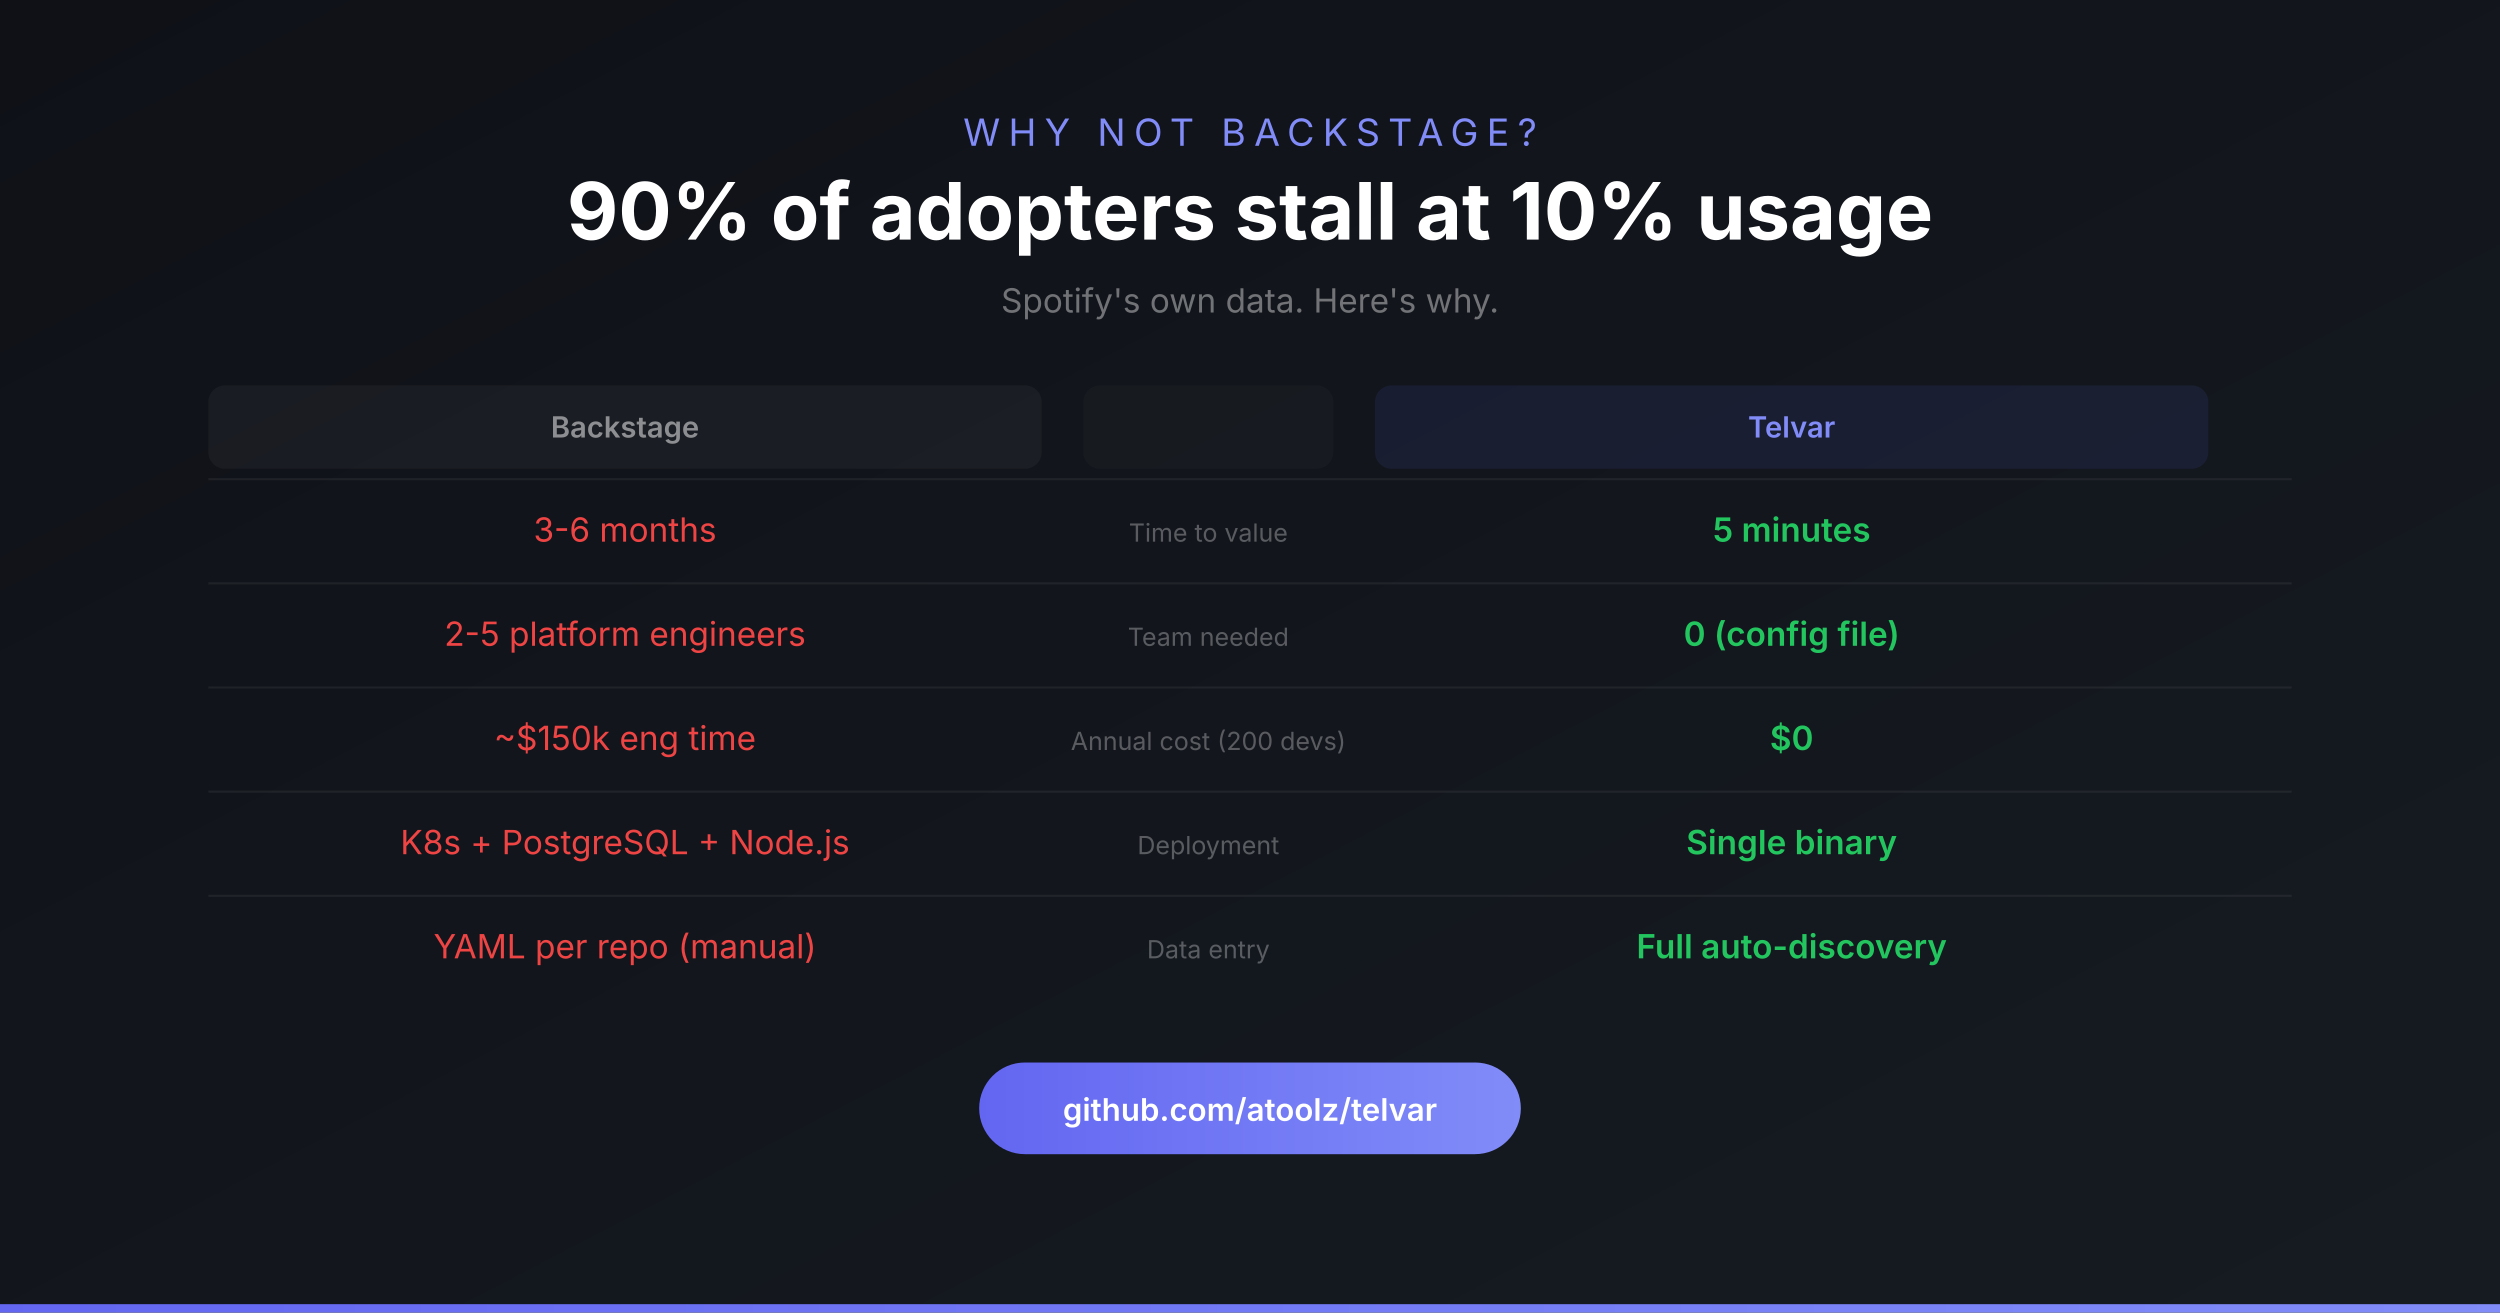
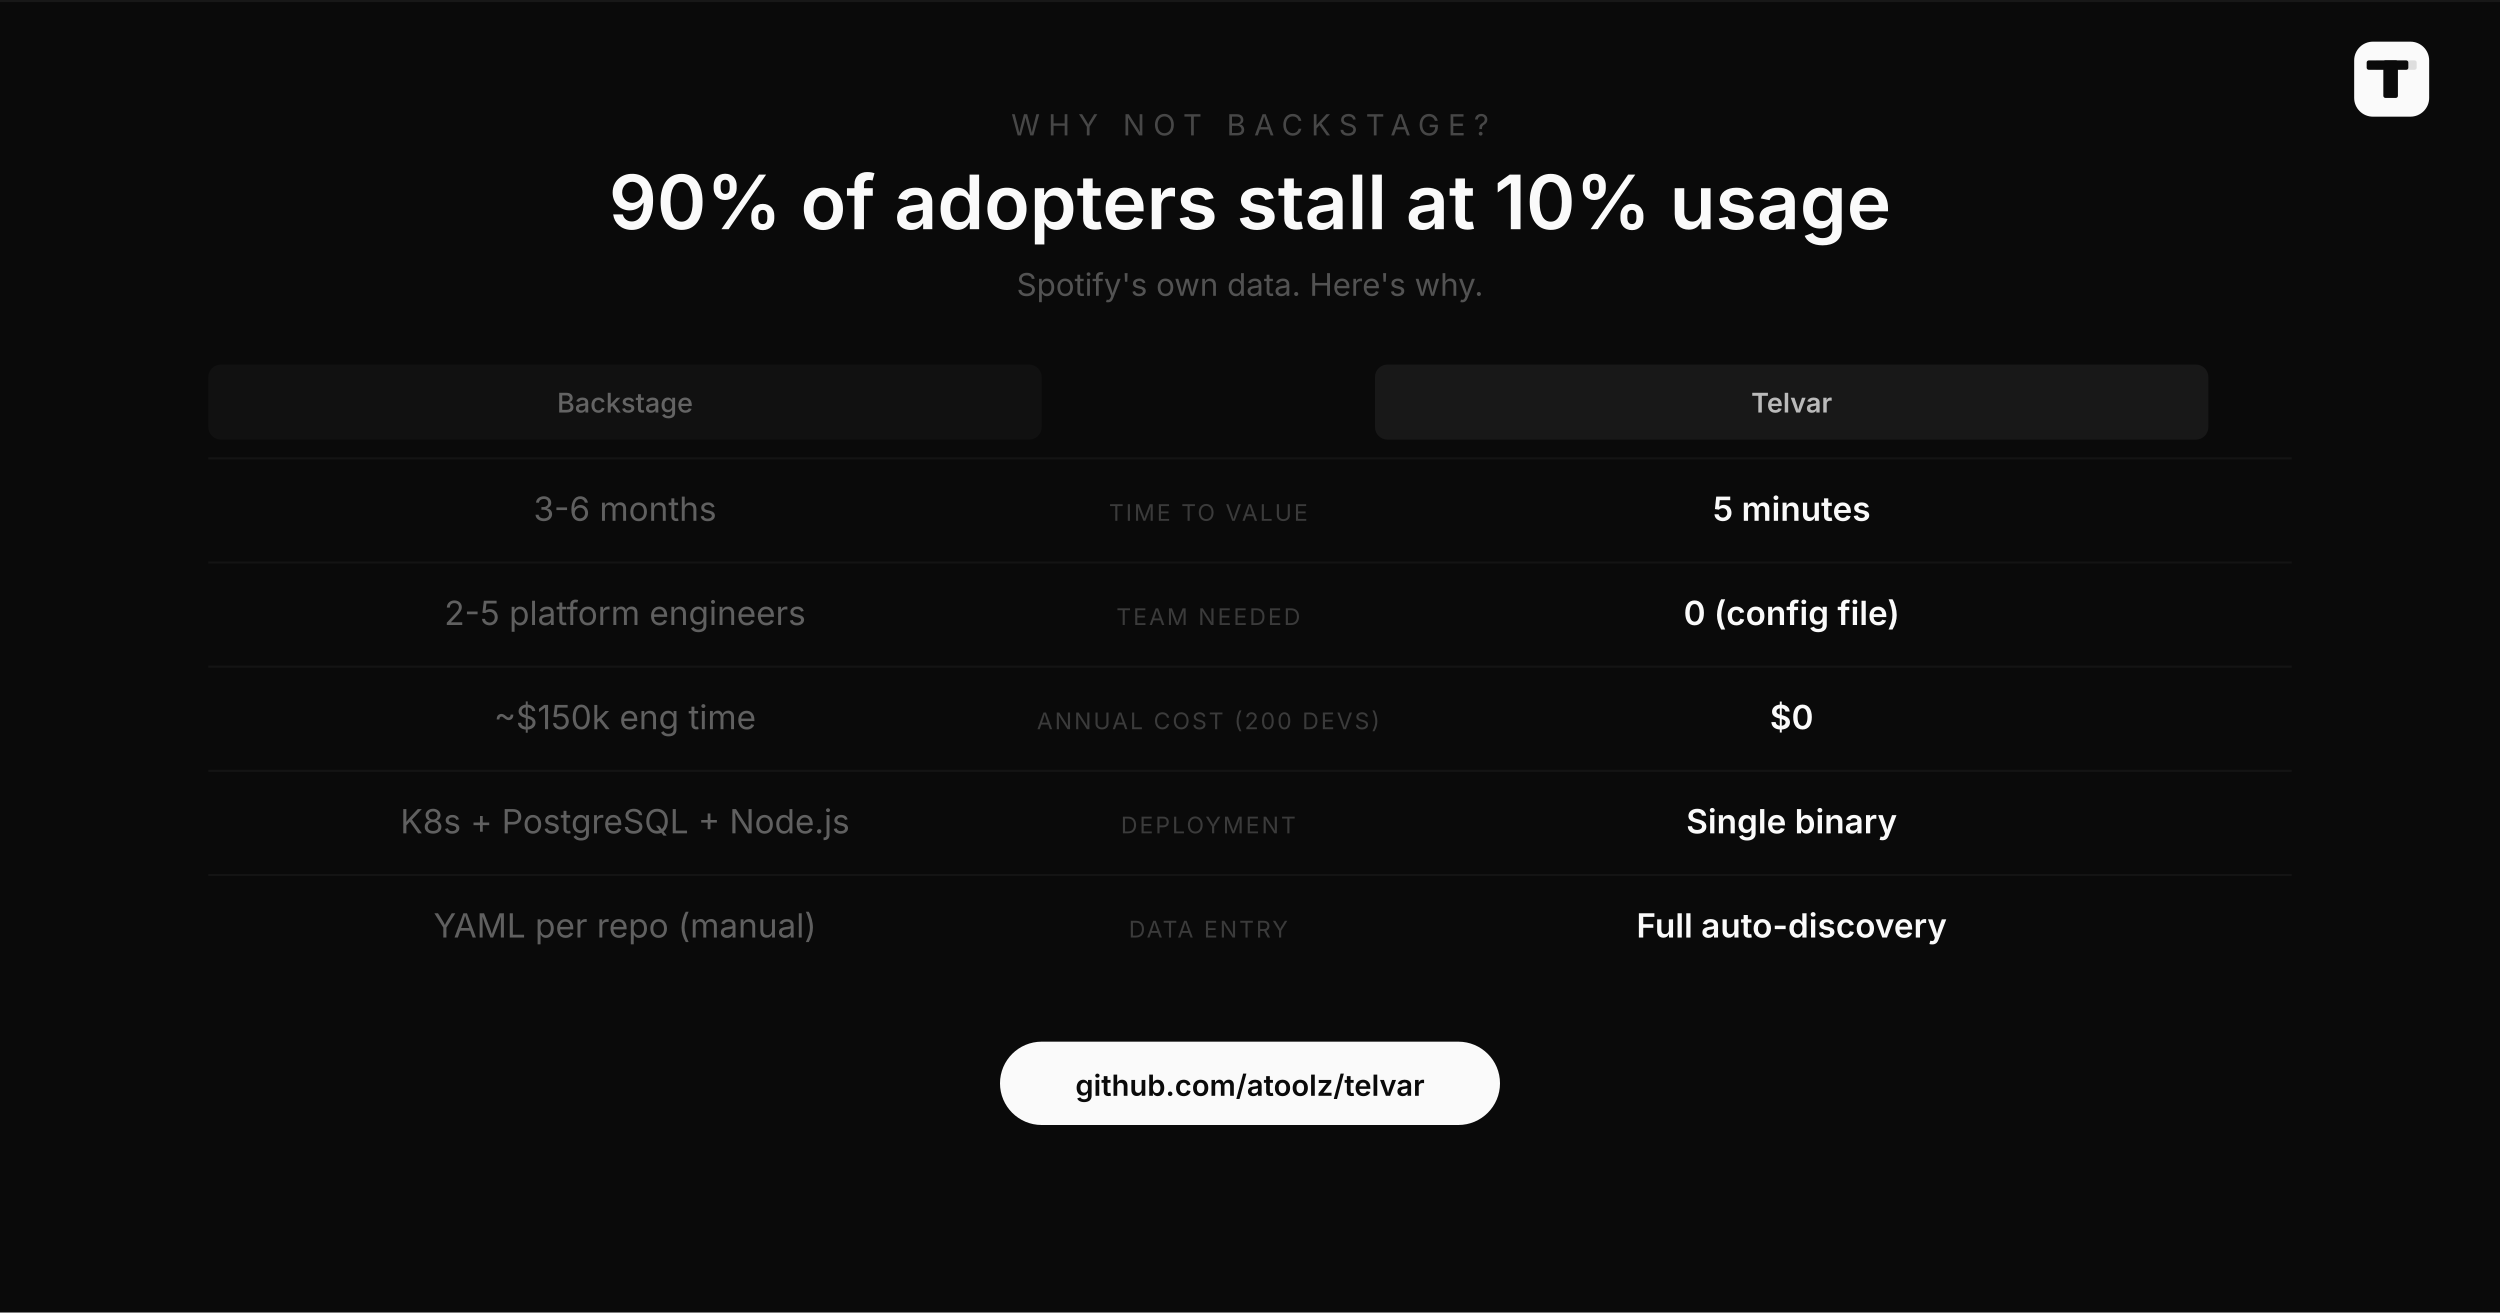
<svg xmlns="http://www.w3.org/2000/svg" width="1200" height="630" viewBox="0 0 1200 630">
-   <defs>
-     <linearGradient id="bg" x1="0%" y1="0%" x2="100%" y2="100%">
-       <stop offset="0%" style="stop-color:#0f1117" />
-       <stop offset="100%" style="stop-color:#161b22" />
-     </linearGradient>
-     <linearGradient id="accent" x1="0%" y1="0%" x2="100%" y2="0%">
-       <stop offset="0%" style="stop-color:#6366f1" />
-       <stop offset="100%" style="stop-color:#818cf8" />
-     </linearGradient>
-   </defs>
-   <rect width="1200" height="630" fill="url(#bg)" />
-   <text x="600" y="70" text-anchor="middle" font-family="-apple-system,sans-serif" font-size="18" fill="#818cf8" letter-spacing="4">WHY NOT BACKSTAGE?</text>
-   <text x="600" y="115" text-anchor="middle" font-family="-apple-system,sans-serif" font-size="38" font-weight="700" fill="white">90% of adopters stall at 10% usage</text>
-   <text x="600" y="150" text-anchor="middle" font-family="-apple-system,sans-serif" font-size="16" fill="rgba(255,255,255,0.4)">Spotify's own data. Here's why.</text>
-   <rect x="100" y="185" width="400" height="40" rx="8" fill="rgba(255,255,255,0.04)" />
-   <text x="300" y="210" text-anchor="middle" font-family="-apple-system,sans-serif" font-size="14" font-weight="600" fill="rgba(255,255,255,0.5)">Backstage</text>
-   <rect x="520" y="185" width="120" height="40" rx="8" fill="rgba(255,255,255,0.02)" />
-   <rect x="660" y="185" width="400" height="40" rx="8" fill="rgba(99,102,241,0.1)" />
-   <text x="860" y="210" text-anchor="middle" font-family="-apple-system,sans-serif" font-size="14" font-weight="600" fill="#818cf8">Telvar</text>
-   <text x="580" y="260" text-anchor="middle" font-family="-apple-system,sans-serif" font-size="12" fill="rgba(255,255,255,0.3)">Time to value</text>
-   <text x="300" y="260" text-anchor="middle" font-family="-apple-system,sans-serif" font-size="16" fill="#ef4444">3-6 months</text>
-   <text x="860" y="260" text-anchor="middle" font-family="-apple-system,sans-serif" font-size="16" font-weight="600" fill="#22c55e">5 minutes</text>
-   <text x="580" y="310" text-anchor="middle" font-family="-apple-system,sans-serif" font-size="12" fill="rgba(255,255,255,0.3)">Team needed</text>
-   <text x="300" y="310" text-anchor="middle" font-family="-apple-system,sans-serif" font-size="16" fill="#ef4444">2-5 platform engineers</text>
-   <text x="860" y="310" text-anchor="middle" font-family="-apple-system,sans-serif" font-size="16" font-weight="600" fill="#22c55e">0 (config file)</text>
-   <text x="580" y="360" text-anchor="middle" font-family="-apple-system,sans-serif" font-size="12" fill="rgba(255,255,255,0.3)">Annual cost (200 devs)</text>
-   <text x="300" y="360" text-anchor="middle" font-family="-apple-system,sans-serif" font-size="16" fill="#ef4444">~$150k eng time</text>
-   <text x="860" y="360" text-anchor="middle" font-family="-apple-system,sans-serif" font-size="16" font-weight="600" fill="#22c55e">$0</text>
-   <text x="580" y="410" text-anchor="middle" font-family="-apple-system,sans-serif" font-size="12" fill="rgba(255,255,255,0.3)">Deployment</text>
-   <text x="300" y="410" text-anchor="middle" font-family="-apple-system,sans-serif" font-size="16" fill="#ef4444">K8s + PostgreSQL + Node.js</text>
-   <text x="860" y="410" text-anchor="middle" font-family="-apple-system,sans-serif" font-size="16" font-weight="600" fill="#22c55e">Single binary</text>
-   <text x="580" y="460" text-anchor="middle" font-family="-apple-system,sans-serif" font-size="12" fill="rgba(255,255,255,0.3)">Data entry</text>
-   <text x="300" y="460" text-anchor="middle" font-family="-apple-system,sans-serif" font-size="16" fill="#ef4444">YAML per repo (manual)</text>
-   <text x="860" y="460" text-anchor="middle" font-family="-apple-system,sans-serif" font-size="16" font-weight="600" fill="#22c55e">Full auto-discovery</text>
-   <line x1="100" y1="230" x2="1100" y2="230" stroke="rgba(255,255,255,0.06)" stroke-width="1" />
-   <line x1="100" y1="280" x2="1100" y2="280" stroke="rgba(255,255,255,0.06)" stroke-width="1" />
-   <line x1="100" y1="330" x2="1100" y2="330" stroke="rgba(255,255,255,0.06)" stroke-width="1" />
-   <line x1="100" y1="380" x2="1100" y2="380" stroke="rgba(255,255,255,0.06)" stroke-width="1" />
-   <line x1="100" y1="430" x2="1100" y2="430" stroke="rgba(255,255,255,0.06)" stroke-width="1" />
-   <g transform="translate(470, 510)">
-     <rect width="260" height="44" rx="22" fill="url(#accent)" />
-     <text x="130" y="28" text-anchor="middle" font-family="-apple-system,sans-serif" font-size="15" font-weight="600" fill="white">github.com/atoolz/telvar</text>
+   <rect width="1200" height="630" fill="#0a0a0a" />
+   <text x="600" y="65" text-anchor="middle" font-family="-apple-system,sans-serif" font-size="14" fill="rgba(255,255,255,0.25)" letter-spacing="4">WHY NOT BACKSTAGE?</text>
+   <text x="600" y="110" text-anchor="middle" font-family="-apple-system,BlinkMacSystemFont,'SF Pro Display',sans-serif" font-size="36" font-weight="600" fill="#fafafa">90% of adopters stall at 10% usage</text>
+   <text x="600" y="142" text-anchor="middle" font-family="-apple-system,sans-serif" font-size="15" fill="rgba(255,255,255,0.3)">Spotify's own data. Here's why.</text>
+   <rect x="100" y="175" width="400" height="36" rx="6" fill="rgba(255,255,255,0.03)" />
+   <text x="300" y="198" text-anchor="middle" font-family="-apple-system,sans-serif" font-size="13" font-weight="500" fill="rgba(255,255,255,0.35)">Backstage</text>
+   <rect x="520" y="175" width="120" height="36" rx="0" fill="transparent" />
+   <rect x="660" y="175" width="400" height="36" rx="6" fill="rgba(255,255,255,0.06)" />
+   <text x="860" y="198" text-anchor="middle" font-family="-apple-system,sans-serif" font-size="13" font-weight="600" fill="rgba(255,255,255,0.7)">Telvar</text>
+   <text x="580" y="250" text-anchor="middle" font-family="-apple-system,sans-serif" font-size="11" fill="rgba(255,255,255,0.2)" letter-spacing="1">TIME TO VALUE</text>
+   <text x="300" y="250" text-anchor="middle" font-family="-apple-system,sans-serif" font-size="16" fill="rgba(255,255,255,0.35)">3-6 months</text>
+   <text x="860" y="250" text-anchor="middle" font-family="-apple-system,sans-serif" font-size="16" font-weight="600" fill="#fafafa">5 minutes</text>
+   <text x="580" y="300" text-anchor="middle" font-family="-apple-system,sans-serif" font-size="11" fill="rgba(255,255,255,0.2)" letter-spacing="1">TEAM NEEDED</text>
+   <text x="300" y="300" text-anchor="middle" font-family="-apple-system,sans-serif" font-size="16" fill="rgba(255,255,255,0.35)">2-5 platform engineers</text>
+   <text x="860" y="300" text-anchor="middle" font-family="-apple-system,sans-serif" font-size="16" font-weight="600" fill="#fafafa">0 (config file)</text>
+   <text x="580" y="350" text-anchor="middle" font-family="-apple-system,sans-serif" font-size="11" fill="rgba(255,255,255,0.2)" letter-spacing="1">ANNUAL COST (200 DEVS)</text>
+   <text x="300" y="350" text-anchor="middle" font-family="-apple-system,sans-serif" font-size="16" fill="rgba(255,255,255,0.35)">~$150k eng time</text>
+   <text x="860" y="350" text-anchor="middle" font-family="-apple-system,sans-serif" font-size="16" font-weight="600" fill="#fafafa">$0</text>
+   <text x="580" y="400" text-anchor="middle" font-family="-apple-system,sans-serif" font-size="11" fill="rgba(255,255,255,0.2)" letter-spacing="1">DEPLOYMENT</text>
+   <text x="300" y="400" text-anchor="middle" font-family="-apple-system,sans-serif" font-size="16" fill="rgba(255,255,255,0.35)">K8s + PostgreSQL + Node.js</text>
+   <text x="860" y="400" text-anchor="middle" font-family="-apple-system,sans-serif" font-size="16" font-weight="600" fill="#fafafa">Single binary</text>
+   <text x="580" y="450" text-anchor="middle" font-family="-apple-system,sans-serif" font-size="11" fill="rgba(255,255,255,0.2)" letter-spacing="1">DATA ENTRY</text>
+   <text x="300" y="450" text-anchor="middle" font-family="-apple-system,sans-serif" font-size="16" fill="rgba(255,255,255,0.35)">YAML per repo (manual)</text>
+   <text x="860" y="450" text-anchor="middle" font-family="-apple-system,sans-serif" font-size="16" font-weight="600" fill="#fafafa">Full auto-discovery</text>
+   <line x1="100" y1="220" x2="1100" y2="220" stroke="rgba(255,255,255,0.04)" stroke-width="1" />
+   <line x1="100" y1="270" x2="1100" y2="270" stroke="rgba(255,255,255,0.04)" stroke-width="1" />
+   <line x1="100" y1="320" x2="1100" y2="320" stroke="rgba(255,255,255,0.04)" stroke-width="1" />
+   <line x1="100" y1="370" x2="1100" y2="370" stroke="rgba(255,255,255,0.04)" stroke-width="1" />
+   <line x1="100" y1="420" x2="1100" y2="420" stroke="rgba(255,255,255,0.04)" stroke-width="1" />
+   <g transform="translate(480, 500)">
+     <rect width="240" height="40" rx="20" fill="#fafafa" />
+     <text x="120" y="26" text-anchor="middle" font-family="-apple-system,sans-serif" font-size="14" font-weight="600" fill="#0a0a0a">github.com/atoolz/telvar</text>
  </g>
-   <rect x="0" y="626" width="1200" height="4" fill="url(#accent)" />
+   <g transform="translate(1130, 20)">
+     <rect width="36" height="36" rx="9" fill="#fafafa" />
+     <rect x="6" y="9" width="20" height="4.5" rx="1" fill="#0a0a0a" />
+     <rect x="14" y="9" width="7" height="18" rx="1" fill="#0a0a0a" />
+     <rect x="10" y="9" width="20" height="4.5" rx="1" fill="#0a0a0a" opacity="0.12" />
+   </g>
+   <rect x="0" y="0" width="1200" height="1" fill="rgba(255,255,255,0.06)" />
</svg>
